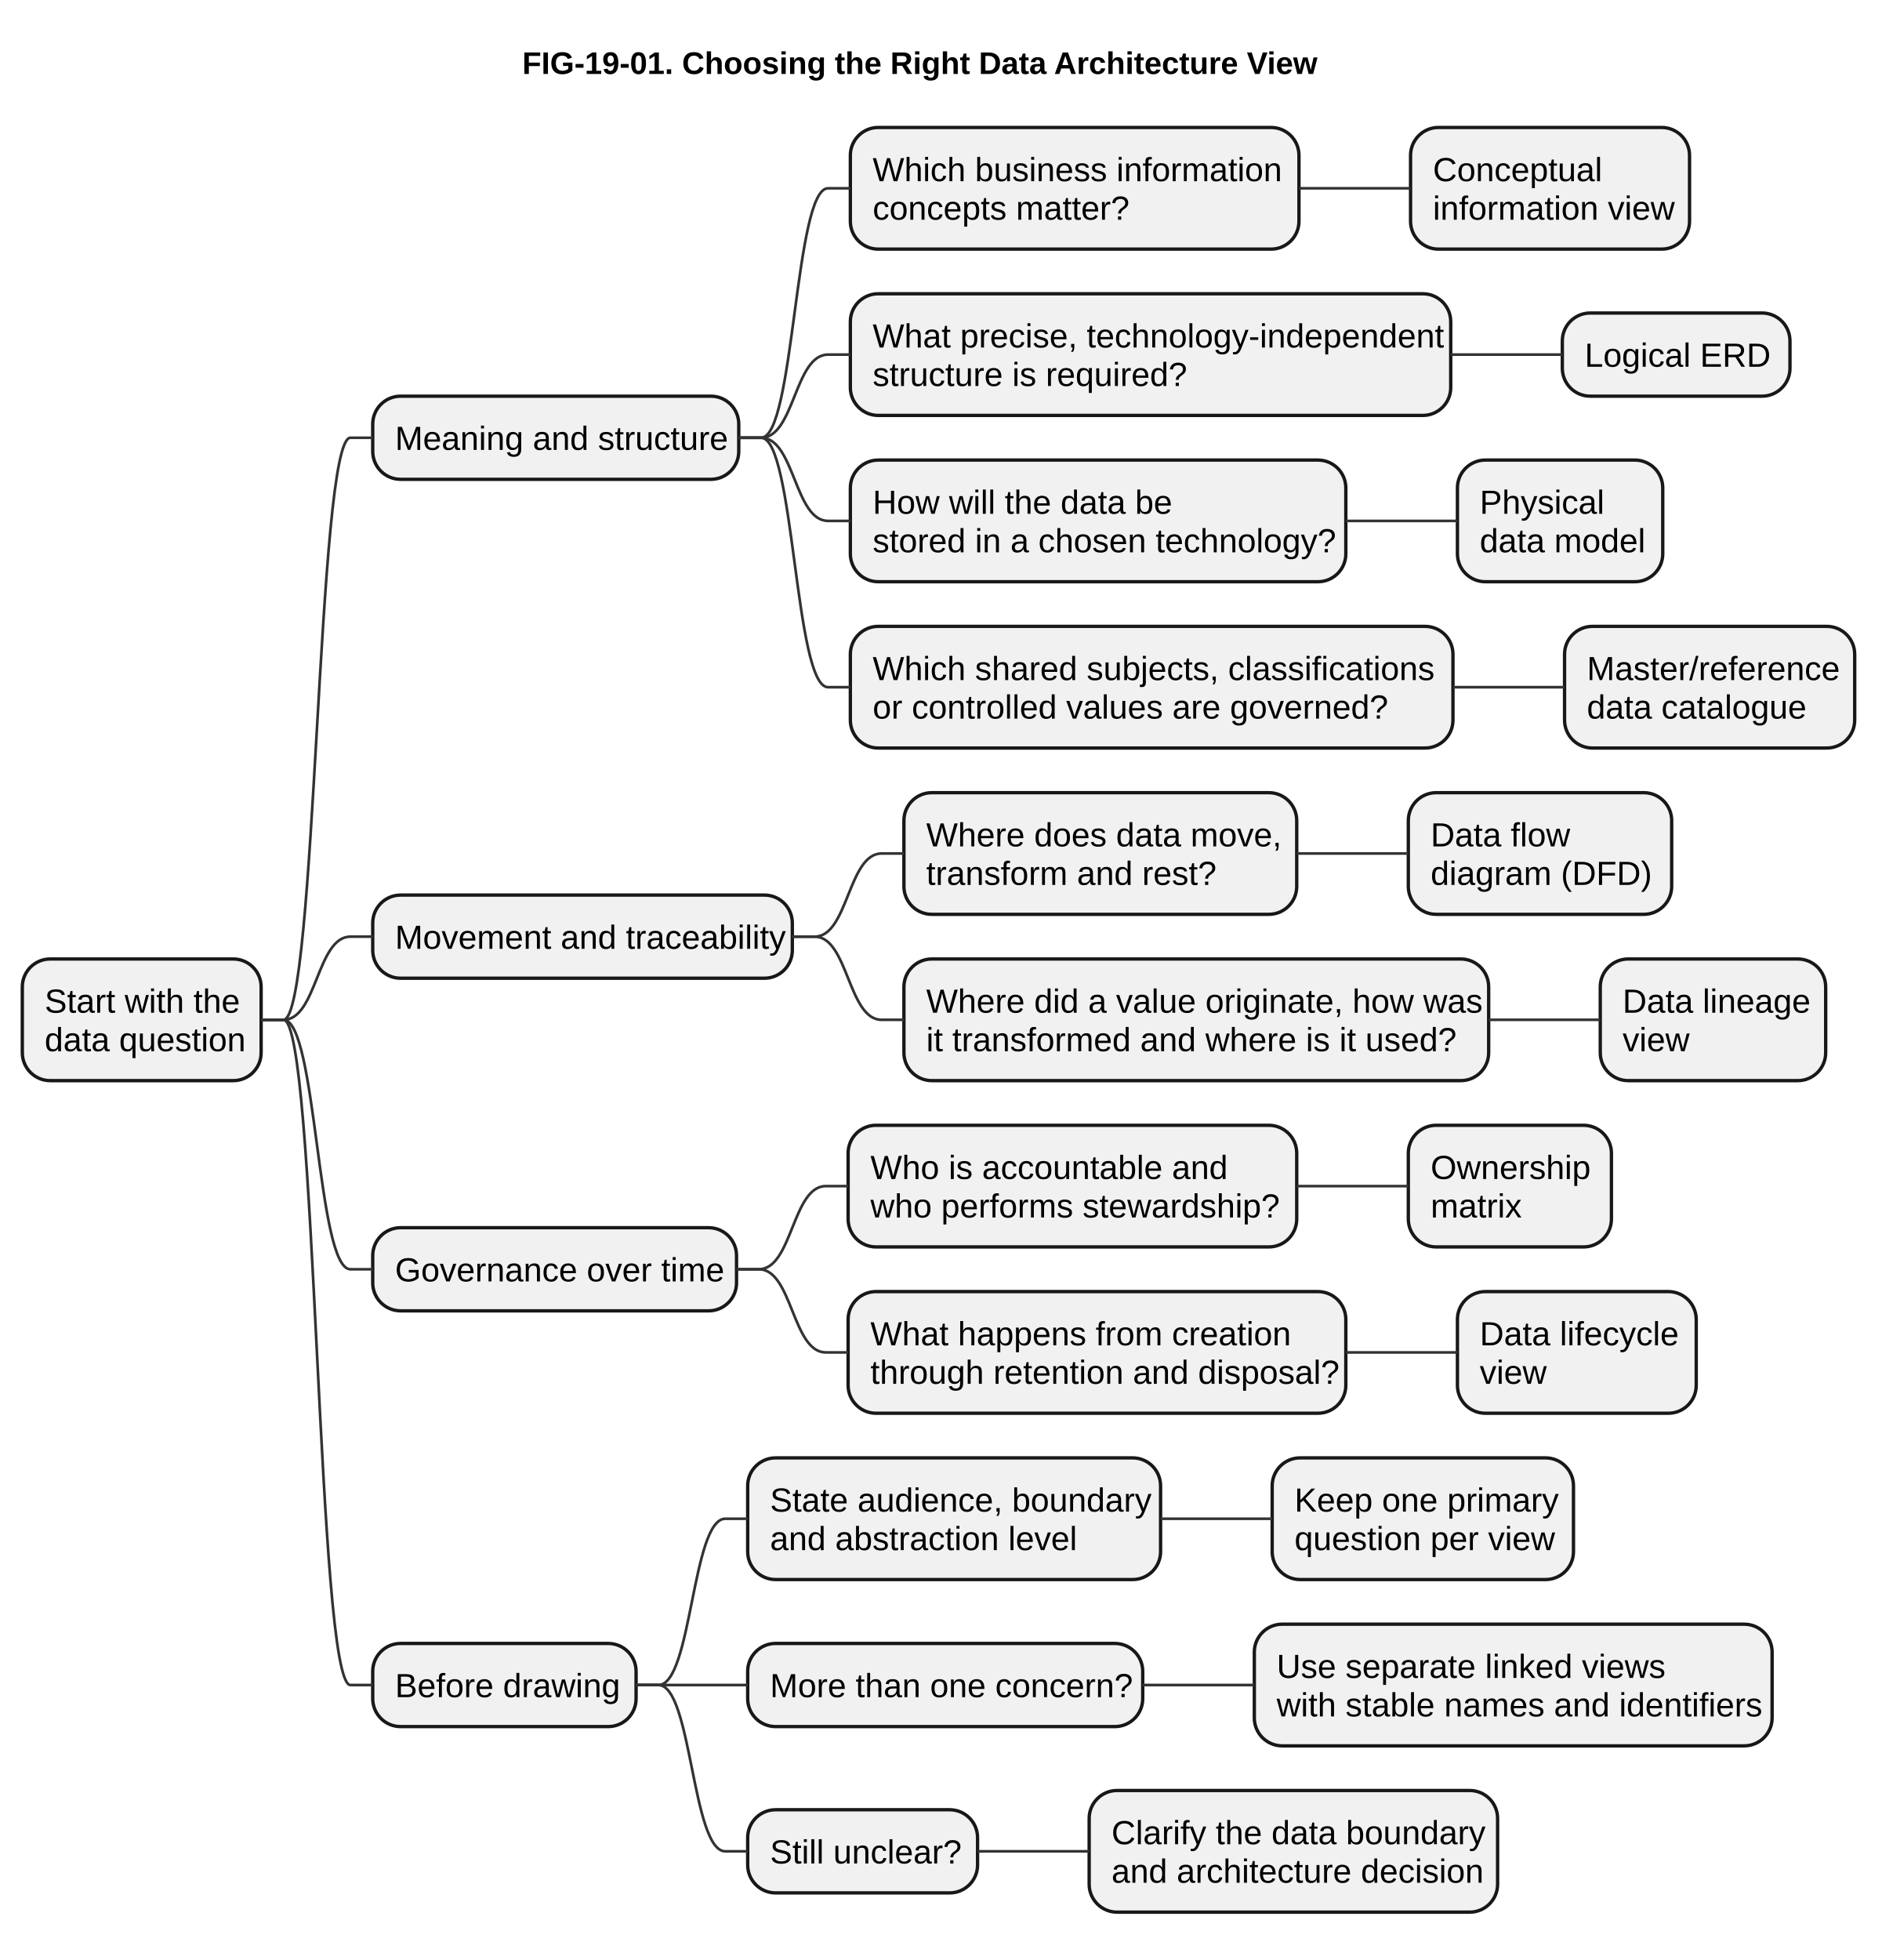
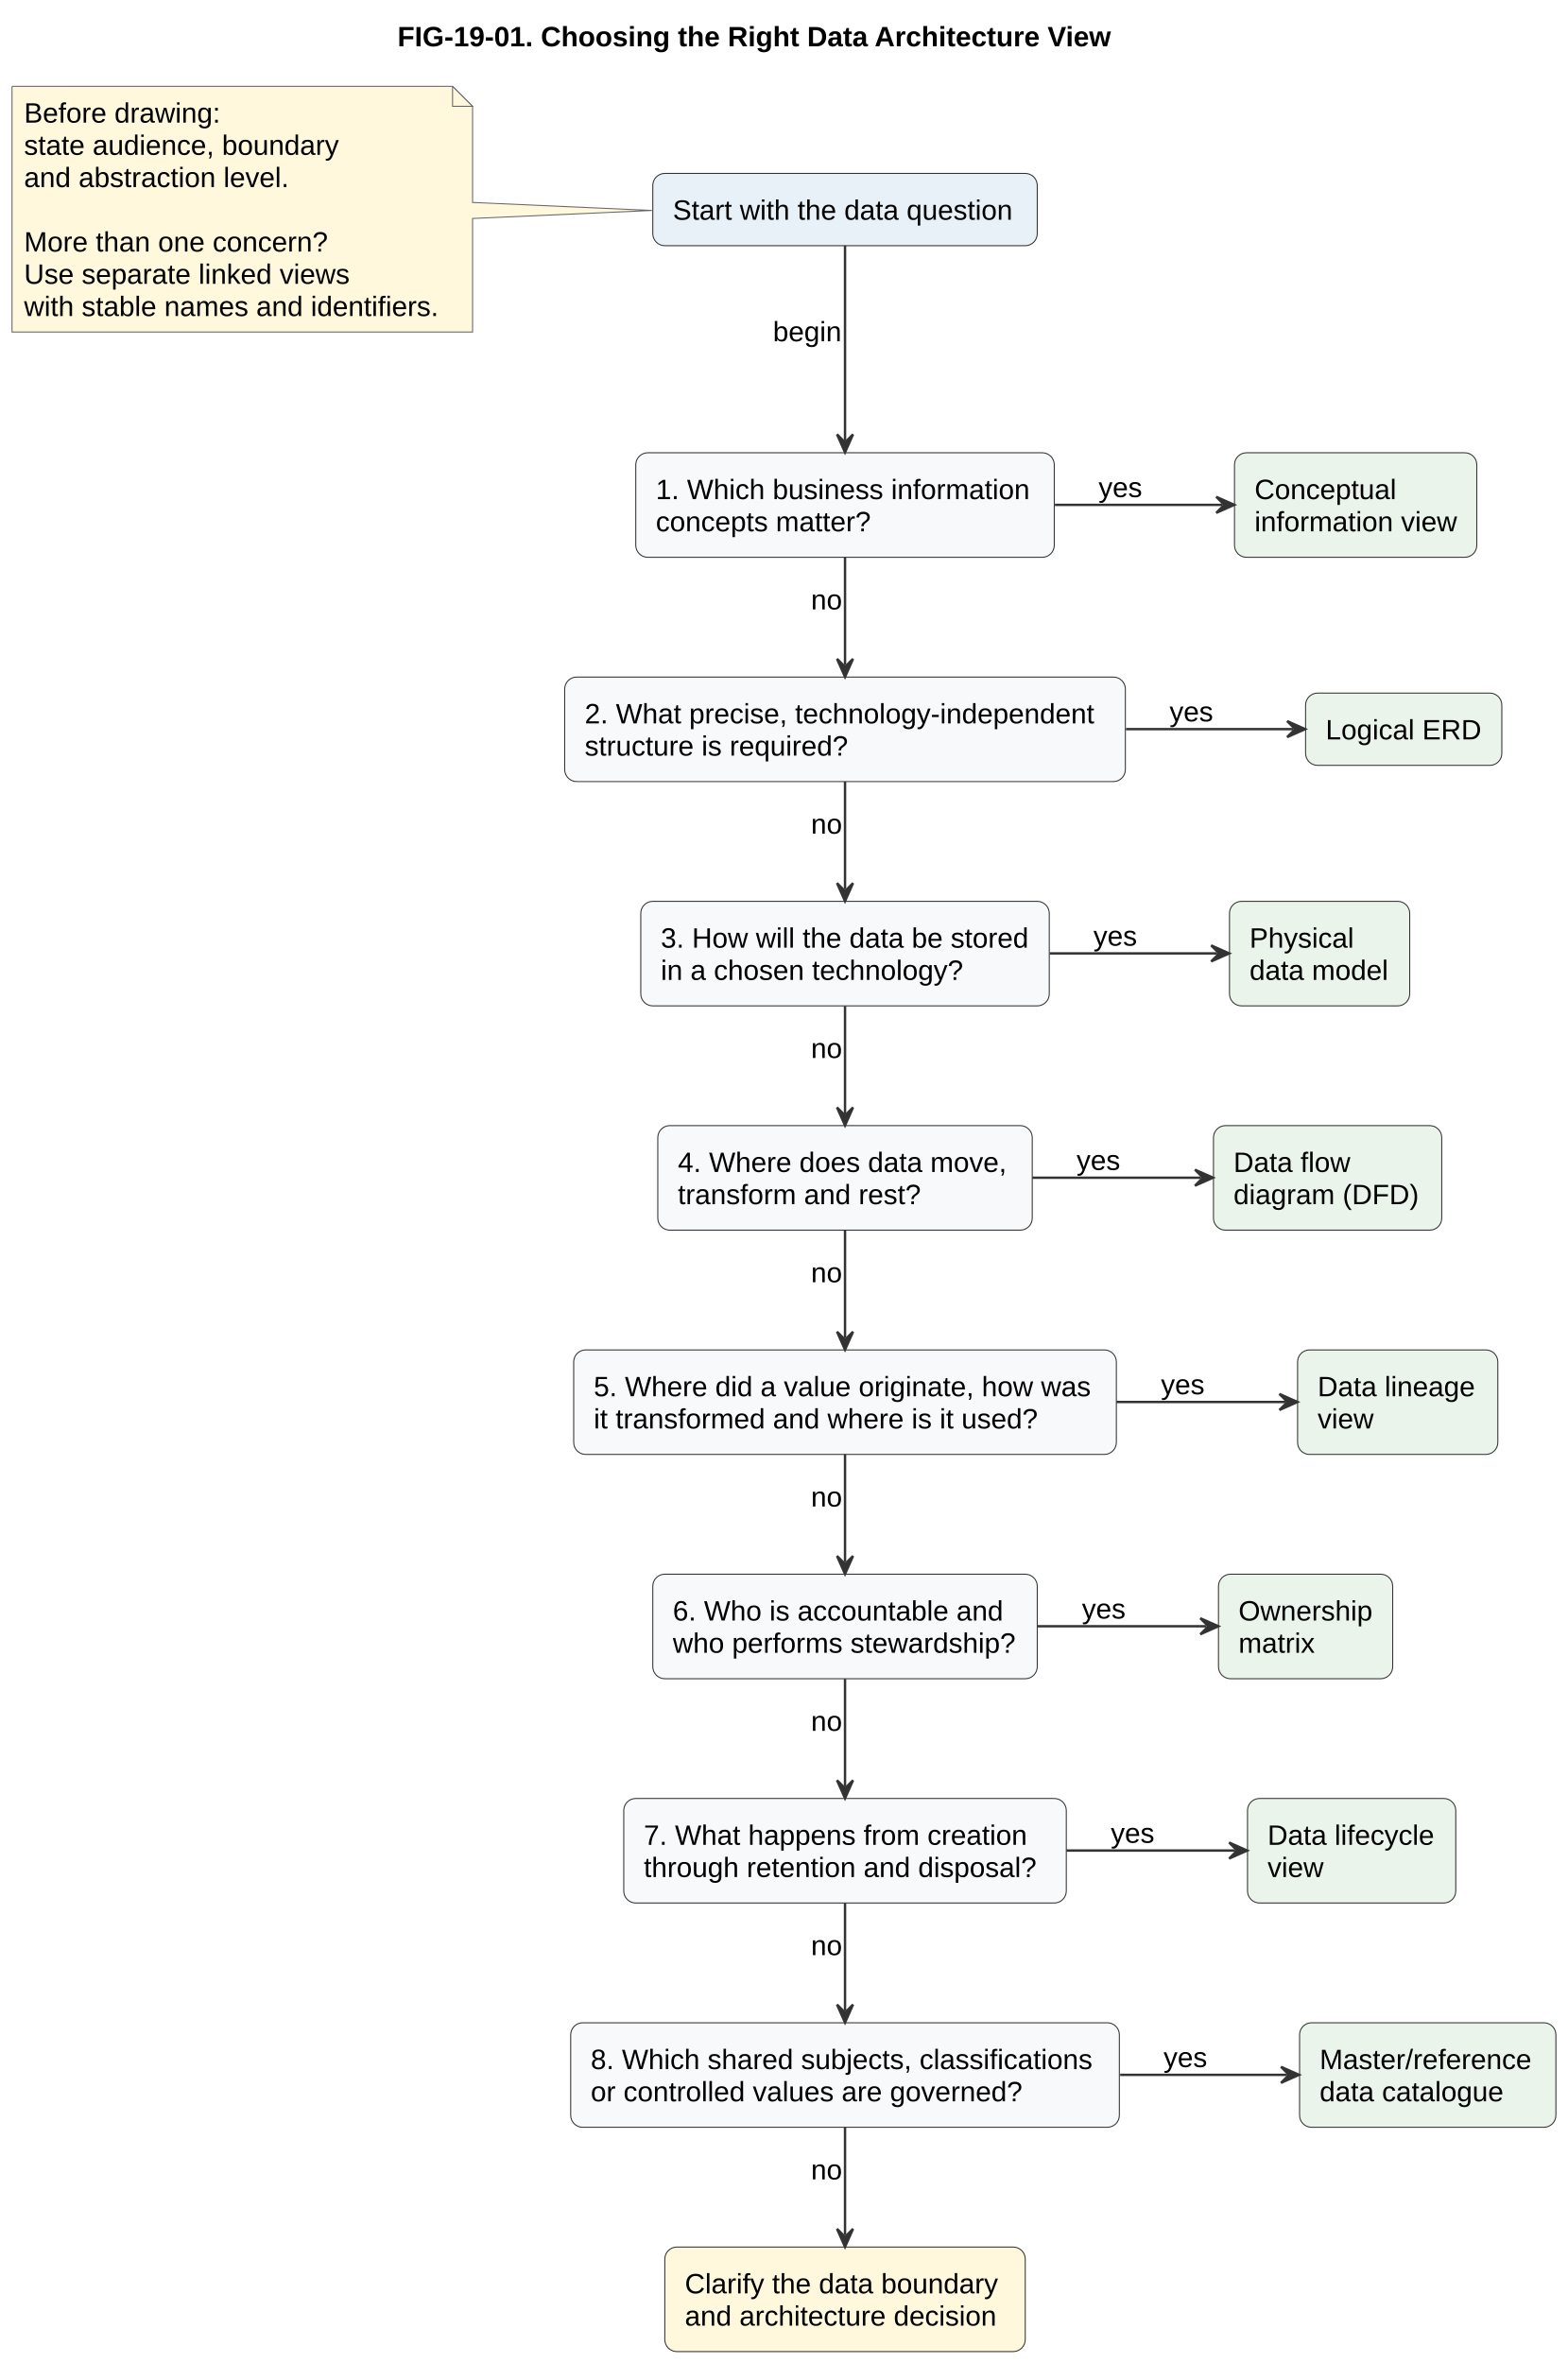
- <svg xmlns="http://www.w3.org/2000/svg" contentStyleType="text/css" height="878px" preserveAspectRatio="none" style="width:843px;height:878px;background:#FFFFFF;" version="1.1" viewBox="0 0 843 878" width="843px" zoomAndPan="magnify">
+ <svg xmlns="http://www.w3.org/2000/svg" contentStyleType="text/css" height="1180px" preserveAspectRatio="none" style="width:783px;height:1180px;background:#FFFFFF;" version="1.1" viewBox="0 0 783 1180" width="783px" zoomAndPan="magnify">
  <defs />
  <g>
-     <text fill="#000000" font-family="Arial" font-size="14" font-weight="bold" lengthAdjust="spacing" textLength="372" x="234" y="33.132">FIG-19-01. Choosing the Right Data Architecture View</text>
-     <rect fill="#F1F1F1" height="54.497" rx="12.5" ry="12.5" style="stroke:#181818;stroke-width:1.5;" width="107" x="10" y="429.584" />
-     <text fill="#000000" font-family="Arial" font-size="15" lengthAdjust="spacing" textLength="85" x="20" y="453.654">Start with the</text>
-     <text fill="#000000" font-family="Arial" font-size="15" lengthAdjust="spacing" textLength="87" x="20" y="470.902">data question</text>
-     <rect fill="#F1F1F1" height="37.248" rx="12.5" ry="12.5" style="stroke:#181818;stroke-width:1.5;" width="164" x="167" y="177.469" />
-     <text fill="#000000" font-family="Arial" font-size="15" lengthAdjust="spacing" textLength="144" x="177" y="201.538">Meaning and structure</text>
-     <rect fill="#F1F1F1" height="54.497" rx="12.5" ry="12.5" style="stroke:#181818;stroke-width:1.5;" width="201" x="381" y="57.099" />
-     <text fill="#000000" font-family="Arial" font-size="15" lengthAdjust="spacing" textLength="181" x="391" y="81.168">Which business information</text>
-     <text fill="#000000" font-family="Arial" font-size="15" lengthAdjust="spacing" textLength="114" x="391" y="98.417">concepts matter?</text>
-     <rect fill="#F1F1F1" height="54.497" rx="12.5" ry="12.5" style="stroke:#181818;stroke-width:1.5;" width="125" x="632" y="57.099" />
-     <text fill="#000000" font-family="Arial" font-size="15" lengthAdjust="spacing" textLength="74" x="642" y="81.168">Conceptual</text>
-     <text fill="#000000" font-family="Arial" font-size="15" lengthAdjust="spacing" textLength="105" x="642" y="98.417">information view</text>
-     <path d="M582,84.347 L592,84.347 C607,84.347 607,84.347 622,84.347 L632,84.347 " fill="none" style="stroke:#333333;stroke-width:1.2;" />
-     <path d="M331,196.093 L341,196.093 C356,196.093 356,84.347 371,84.347 L381,84.347 " fill="none" style="stroke:#333333;stroke-width:1.2;" />
-     <rect fill="#F1F1F1" height="54.497" rx="12.5" ry="12.5" style="stroke:#181818;stroke-width:1.5;" width="269" x="381" y="131.596" />
-     <text fill="#000000" font-family="Arial" font-size="15" lengthAdjust="spacing" textLength="249" x="391" y="155.666">What precise, technology-independent</text>
-     <text fill="#000000" font-family="Arial" font-size="15" lengthAdjust="spacing" textLength="138" x="391" y="172.914">structure is required?</text>
-     <rect fill="#F1F1F1" height="37.248" rx="12.5" ry="12.5" style="stroke:#181818;stroke-width:1.5;" width="102" x="700" y="140.22" />
-     <text fill="#000000" font-family="Arial" font-size="15" lengthAdjust="spacing" textLength="82" x="710" y="164.29">Logical ERD</text>
-     <path d="M650,158.844 L660,158.844 C675,158.844 675,158.844 690,158.844 L700,158.844 " fill="none" style="stroke:#333333;stroke-width:1.2;" />
-     <path d="M331,196.093 L341,196.093 C356,196.093 356,158.844 371,158.844 L381,158.844 " fill="none" style="stroke:#333333;stroke-width:1.2;" />
-     <rect fill="#F1F1F1" height="54.497" rx="12.5" ry="12.5" style="stroke:#181818;stroke-width:1.5;" width="222" x="381" y="206.093" />
-     <text fill="#000000" font-family="Arial" font-size="15" lengthAdjust="spacing" textLength="129" x="391" y="230.163">How will the data be</text>
-     <text fill="#000000" font-family="Arial" font-size="15" lengthAdjust="spacing" textLength="202" x="391" y="247.411">stored in a chosen technology?</text>
-     <rect fill="#F1F1F1" height="54.497" rx="12.5" ry="12.5" style="stroke:#181818;stroke-width:1.5;" width="92" x="653" y="206.093" />
-     <text fill="#000000" font-family="Arial" font-size="15" lengthAdjust="spacing" textLength="55" x="663" y="230.163">Physical</text>
-     <text fill="#000000" font-family="Arial" font-size="15" lengthAdjust="spacing" textLength="72" x="663" y="247.411">data model</text>
-     <path d="M603,233.341 L613,233.341 C628,233.341 628,233.341 643,233.341 L653,233.341 " fill="none" style="stroke:#333333;stroke-width:1.2;" />
-     <path d="M331,196.093 L341,196.093 C356,196.093 356,233.341 371,233.341 L381,233.341 " fill="none" style="stroke:#333333;stroke-width:1.2;" />
-     <rect fill="#F1F1F1" height="54.497" rx="12.5" ry="12.5" style="stroke:#181818;stroke-width:1.5;" width="270" x="381" y="280.59" />
-     <text fill="#000000" font-family="Arial" font-size="15" lengthAdjust="spacing" textLength="250" x="391" y="304.66">Which shared subjects, classifications</text>
-     <text fill="#000000" font-family="Arial" font-size="15" lengthAdjust="spacing" textLength="223" x="391" y="321.908">or controlled values are governed?</text>
-     <rect fill="#F1F1F1" height="54.497" rx="12.5" ry="12.5" style="stroke:#181818;stroke-width:1.5;" width="130" x="701" y="280.59" />
-     <text fill="#000000" font-family="Arial" font-size="15" lengthAdjust="spacing" textLength="110" x="711" y="304.66">Master/reference</text>
-     <text fill="#000000" font-family="Arial" font-size="15" lengthAdjust="spacing" textLength="95" x="711" y="321.908">data catalogue</text>
-     <path d="M651,307.838 L661,307.838 C676,307.838 676,307.838 691,307.838 L701,307.838 " fill="none" style="stroke:#333333;stroke-width:1.2;" />
-     <path d="M331,196.093 L341,196.093 C356,196.093 356,307.838 371,307.838 L381,307.838 " fill="none" style="stroke:#333333;stroke-width:1.2;" />
-     <path d="M117,456.832 L127,456.832 C142,456.832 142,196.093 157,196.093 L167,196.093 " fill="none" style="stroke:#333333;stroke-width:1.2;" />
-     <rect fill="#F1F1F1" height="37.248" rx="12.5" ry="12.5" style="stroke:#181818;stroke-width:1.5;" width="188" x="167" y="400.96" />
-     <text fill="#000000" font-family="Arial" font-size="15" lengthAdjust="spacing" textLength="168" x="177" y="425.029">Movement and traceability</text>
-     <rect fill="#F1F1F1" height="54.497" rx="12.5" ry="12.5" style="stroke:#181818;stroke-width:1.5;" width="176" x="405" y="355.087" />
-     <text fill="#000000" font-family="Arial" font-size="15" lengthAdjust="spacing" textLength="156" x="415" y="379.157">Where does data move,</text>
-     <text fill="#000000" font-family="Arial" font-size="15" lengthAdjust="spacing" textLength="128" x="415" y="396.405">transform and rest?</text>
-     <rect fill="#F1F1F1" height="54.497" rx="12.5" ry="12.5" style="stroke:#181818;stroke-width:1.5;" width="118" x="631" y="355.087" />
-     <text fill="#000000" font-family="Arial" font-size="15" lengthAdjust="spacing" textLength="61" x="641" y="379.157">Data flow</text>
-     <text fill="#000000" font-family="Arial" font-size="15" lengthAdjust="spacing" textLength="98" x="641" y="396.405">diagram (DFD)</text>
-     <path d="M581,382.335 L591,382.335 C606,382.335 606,382.335 621,382.335 L631,382.335 " fill="none" style="stroke:#333333;stroke-width:1.2;" />
-     <path d="M355,419.584 L365,419.584 C380,419.584 380,382.335 395,382.335 L405,382.335 " fill="none" style="stroke:#333333;stroke-width:1.2;" />
-     <rect fill="#F1F1F1" height="54.497" rx="12.5" ry="12.5" style="stroke:#181818;stroke-width:1.5;" width="262" x="405" y="429.584" />
-     <text fill="#000000" font-family="Arial" font-size="15" lengthAdjust="spacing" textLength="242" x="415" y="453.654">Where did a value originate, how was</text>
-     <text fill="#000000" font-family="Arial" font-size="15" lengthAdjust="spacing" textLength="232" x="415" y="470.902">it transformed and where is it used?</text>
-     <rect fill="#F1F1F1" height="54.497" rx="12.5" ry="12.5" style="stroke:#181818;stroke-width:1.5;" width="101" x="717" y="429.584" />
-     <text fill="#000000" font-family="Arial" font-size="15" lengthAdjust="spacing" textLength="81" x="727" y="453.654">Data lineage</text>
-     <text fill="#000000" font-family="Arial" font-size="15" lengthAdjust="spacing" textLength="29" x="727" y="470.902">view</text>
-     <path d="M667,456.832 L677,456.832 C692,456.832 692,456.832 707,456.832 L717,456.832 " fill="none" style="stroke:#333333;stroke-width:1.2;" />
-     <path d="M355,419.584 L365,419.584 C380,419.584 380,456.832 395,456.832 L405,456.832 " fill="none" style="stroke:#333333;stroke-width:1.2;" />
-     <path d="M117,456.832 L127,456.832 C142,456.832 142,419.584 157,419.584 L167,419.584 " fill="none" style="stroke:#333333;stroke-width:1.2;" />
-     <rect fill="#F1F1F1" height="37.248" rx="12.5" ry="12.5" style="stroke:#181818;stroke-width:1.5;" width="163" x="167" y="549.954" />
-     <text fill="#000000" font-family="Arial" font-size="15" lengthAdjust="spacing" textLength="143" x="177" y="574.024">Governance over time</text>
-     <rect fill="#F1F1F1" height="54.497" rx="12.5" ry="12.5" style="stroke:#181818;stroke-width:1.5;" width="201" x="380" y="504.081" />
-     <text fill="#000000" font-family="Arial" font-size="15" lengthAdjust="spacing" textLength="157" x="390" y="528.151">Who is accountable and</text>
-     <text fill="#000000" font-family="Arial" font-size="15" lengthAdjust="spacing" textLength="181" x="390" y="545.399">who performs stewardship?</text>
-     <rect fill="#F1F1F1" height="54.497" rx="12.5" ry="12.5" style="stroke:#181818;stroke-width:1.5;" width="91" x="631" y="504.081" />
-     <text fill="#000000" font-family="Arial" font-size="15" lengthAdjust="spacing" textLength="71" x="641" y="528.151">Ownership</text>
-     <text fill="#000000" font-family="Arial" font-size="15" lengthAdjust="spacing" textLength="40" x="641" y="545.399">matrix</text>
-     <path d="M581,531.33 L591,531.33 C606,531.33 606,531.33 621,531.33 L631,531.33 " fill="none" style="stroke:#333333;stroke-width:1.2;" />
-     <path d="M330,568.578 L340,568.578 C355,568.578 355,531.33 370,531.33 L380,531.33 " fill="none" style="stroke:#333333;stroke-width:1.2;" />
-     <rect fill="#F1F1F1" height="54.497" rx="12.5" ry="12.5" style="stroke:#181818;stroke-width:1.5;" width="223" x="380" y="578.578" />
-     <text fill="#000000" font-family="Arial" font-size="15" lengthAdjust="spacing" textLength="185" x="390" y="602.648">What happens from creation</text>
-     <text fill="#000000" font-family="Arial" font-size="15" lengthAdjust="spacing" textLength="203" x="390" y="619.896">through retention and disposal?</text>
-     <rect fill="#F1F1F1" height="54.497" rx="12.5" ry="12.5" style="stroke:#181818;stroke-width:1.5;" width="107" x="653" y="578.578" />
-     <text fill="#000000" font-family="Arial" font-size="15" lengthAdjust="spacing" textLength="87" x="663" y="602.648">Data lifecycle</text>
-     <text fill="#000000" font-family="Arial" font-size="15" lengthAdjust="spacing" textLength="29" x="663" y="619.896">view</text>
-     <path d="M603,605.827 L613,605.827 C628,605.827 628,605.827 643,605.827 L653,605.827 " fill="none" style="stroke:#333333;stroke-width:1.2;" />
-     <path d="M330,568.578 L340,568.578 C355,568.578 355,605.827 370,605.827 L380,605.827 " fill="none" style="stroke:#333333;stroke-width:1.2;" />
-     <path d="M117,456.832 L127,456.832 C142,456.832 142,568.578 157,568.578 L167,568.578 " fill="none" style="stroke:#333333;stroke-width:1.2;" />
-     <rect fill="#F1F1F1" height="37.248" rx="12.5" ry="12.5" style="stroke:#181818;stroke-width:1.5;" width="118" x="167" y="736.197" />
-     <text fill="#000000" font-family="Arial" font-size="15" lengthAdjust="spacing" textLength="98" x="177" y="760.266">Before drawing</text>
-     <rect fill="#F1F1F1" height="54.497" rx="12.5" ry="12.5" style="stroke:#181818;stroke-width:1.5;" width="185" x="335" y="653.075" />
-     <text fill="#000000" font-family="Arial" font-size="15" lengthAdjust="spacing" textLength="165" x="345" y="677.145">State audience, boundary</text>
-     <text fill="#000000" font-family="Arial" font-size="15" lengthAdjust="spacing" textLength="133" x="345" y="694.394">and abstraction level</text>
-     <rect fill="#F1F1F1" height="54.497" rx="12.5" ry="12.5" style="stroke:#181818;stroke-width:1.5;" width="135" x="570" y="653.075" />
-     <text fill="#000000" font-family="Arial" font-size="15" lengthAdjust="spacing" textLength="115" x="580" y="677.145">Keep one primary</text>
-     <text fill="#000000" font-family="Arial" font-size="15" lengthAdjust="spacing" textLength="113" x="580" y="694.394">question per view</text>
-     <path d="M520,680.324 L530,680.324 C545,680.324 545,680.324 560,680.324 L570,680.324 " fill="none" style="stroke:#333333;stroke-width:1.2;" />
-     <path d="M285,754.821 L295,754.821 C310,754.821 310,680.324 325,680.324 L335,680.324 " fill="none" style="stroke:#333333;stroke-width:1.2;" />
-     <rect fill="#F1F1F1" height="37.248" rx="12.5" ry="12.5" style="stroke:#181818;stroke-width:1.5;" width="177" x="335" y="736.197" />
-     <text fill="#000000" font-family="Arial" font-size="15" lengthAdjust="spacing" textLength="157" x="345" y="760.266">More than one concern?</text>
-     <rect fill="#F1F1F1" height="54.497" rx="12.5" ry="12.5" style="stroke:#181818;stroke-width:1.5;" width="232" x="562" y="727.572" />
-     <text fill="#000000" font-family="Arial" font-size="15" lengthAdjust="spacing" textLength="169" x="572" y="751.642">Use separate linked views</text>
-     <text fill="#000000" font-family="Arial" font-size="15" lengthAdjust="spacing" textLength="212" x="572" y="768.891">with stable names and identifiers</text>
-     <path d="M512,754.821 L522,754.821 C537,754.821 537,754.821 552,754.821 L562,754.821 " fill="none" style="stroke:#333333;stroke-width:1.2;" />
-     <path d="M285,754.821 L295,754.821 C310,754.821 310,754.821 325,754.821 L335,754.821 " fill="none" style="stroke:#333333;stroke-width:1.2;" />
-     <rect fill="#F1F1F1" height="37.248" rx="12.5" ry="12.5" style="stroke:#181818;stroke-width:1.5;" width="103" x="335" y="810.694" />
-     <text fill="#000000" font-family="Arial" font-size="15" lengthAdjust="spacing" textLength="83" x="345" y="834.763">Still unclear?</text>
-     <rect fill="#F1F1F1" height="54.497" rx="12.5" ry="12.5" style="stroke:#181818;stroke-width:1.5;" width="183" x="488" y="802.069" />
-     <text fill="#000000" font-family="Arial" font-size="15" lengthAdjust="spacing" textLength="161" x="498" y="826.139">Clarify the data boundary</text>
-     <text fill="#000000" font-family="Arial" font-size="15" lengthAdjust="spacing" textLength="163" x="498" y="843.388">and architecture decision</text>
-     <path d="M438,829.318 L448,829.318 C463,829.318 463,829.318 478,829.318 L488,829.318 " fill="none" style="stroke:#333333;stroke-width:1.2;" />
-     <path d="M285,754.821 L295,754.821 C310,754.821 310,829.318 325,829.318 L335,829.318 " fill="none" style="stroke:#333333;stroke-width:1.2;" />
-     <path d="M117,456.832 L127,456.832 C142,456.832 142,754.821 157,754.821 L167,754.821 " fill="none" style="stroke:#333333;stroke-width:1.2;" />
+     <text fill="#000000" font-family="Arial" font-size="14" font-weight="bold" lengthAdjust="spacing" textLength="372" x="198.5" y="23.132">FIG-19-01. Choosing the Right Data Architecture View</text>
+     <g id="elem_START">
+       <rect fill="#E8F1F8" height="36.099" rx="6" ry="6" style="stroke:#333333;stroke-width:0.5;" width="192" x="326" y="86.599" />
+       <text fill="#000000" font-family="Arial" font-size="14" lengthAdjust="spacing" textLength="172" x="336" y="109.731">Start with the data question</text>
+     </g>
+     <g id="elem_Q1">
+       <rect fill="#F7F9FB" height="52.197" rx="6" ry="6" style="stroke:#333333;stroke-width:0.5;" width="209" x="317.5" y="226.099" />
+       <text fill="#000000" font-family="Arial" font-size="14" lengthAdjust="spacing" textLength="189" x="327.5" y="249.231">1. Which business information</text>
+       <text fill="#000000" font-family="Arial" font-size="14" lengthAdjust="spacing" textLength="109" x="327.5" y="265.329">concepts matter?</text>
+     </g>
+     <g id="elem_Q2">
+       <rect fill="#F7F9FB" height="52.197" rx="6" ry="6" style="stroke:#333333;stroke-width:0.5;" width="280" x="282" y="338.099" />
+       <text fill="#000000" font-family="Arial" font-size="14" lengthAdjust="spacing" textLength="260" x="292" y="361.231">2. What precise, technology-independent</text>
+       <text fill="#000000" font-family="Arial" font-size="14" lengthAdjust="spacing" textLength="135" x="292" y="377.329">structure is required?</text>
+     </g>
+     <g id="elem_Q3">
+       <rect fill="#F7F9FB" height="52.197" rx="6" ry="6" style="stroke:#333333;stroke-width:0.5;" width="204" x="320" y="450.099" />
+       <text fill="#000000" font-family="Arial" font-size="14" lengthAdjust="spacing" textLength="184" x="330" y="473.231">3. How will the data be stored</text>
+       <text fill="#000000" font-family="Arial" font-size="14" lengthAdjust="spacing" textLength="154" x="330" y="489.329">in a chosen technology?</text>
+     </g>
+     <g id="elem_Q4">
+       <rect fill="#F7F9FB" height="52.197" rx="6" ry="6" style="stroke:#333333;stroke-width:0.5;" width="187" x="328.5" y="562.099" />
+       <text fill="#000000" font-family="Arial" font-size="14" lengthAdjust="spacing" textLength="167" x="338.5" y="585.231">4. Where does data move,</text>
+       <text fill="#000000" font-family="Arial" font-size="14" lengthAdjust="spacing" textLength="124" x="338.5" y="601.329">transform and rest?</text>
+     </g>
+     <g id="elem_Q5">
+       <rect fill="#F7F9FB" height="52.197" rx="6" ry="6" style="stroke:#333333;stroke-width:0.5;" width="271" x="286.5" y="674.099" />
+       <text fill="#000000" font-family="Arial" font-size="14" lengthAdjust="spacing" textLength="251" x="296.5" y="697.231">5. Where did a value originate, how was</text>
+       <text fill="#000000" font-family="Arial" font-size="14" lengthAdjust="spacing" textLength="225" x="296.5" y="713.329">it transformed and where is it used?</text>
+     </g>
+     <g id="elem_Q6">
+       <rect fill="#F7F9FB" height="52.197" rx="6" ry="6" style="stroke:#333333;stroke-width:0.5;" width="192" x="326" y="786.099" />
+       <text fill="#000000" font-family="Arial" font-size="14" lengthAdjust="spacing" textLength="168" x="336" y="809.231">6. Who is accountable and</text>
+       <text fill="#000000" font-family="Arial" font-size="14" lengthAdjust="spacing" textLength="172" x="336" y="825.329">who performs stewardship?</text>
+     </g>
+     <g id="elem_Q7">
+       <rect fill="#F7F9FB" height="52.197" rx="6" ry="6" style="stroke:#333333;stroke-width:0.5;" width="221" x="311.5" y="898.099" />
+       <text fill="#000000" font-family="Arial" font-size="14" lengthAdjust="spacing" textLength="195" x="321.5" y="921.231">7. What happens from creation</text>
+       <text fill="#000000" font-family="Arial" font-size="14" lengthAdjust="spacing" textLength="201" x="321.5" y="937.329">through retention and disposal?</text>
+     </g>
+     <g id="elem_Q8">
+       <rect fill="#F7F9FB" height="52.197" rx="6" ry="6" style="stroke:#333333;stroke-width:0.5;" width="274" x="285" y="1010.099" />
+       <text fill="#000000" font-family="Arial" font-size="14" lengthAdjust="spacing" textLength="254" x="295" y="1033.23">8. Which shared subjects, classifications</text>
+       <text fill="#000000" font-family="Arial" font-size="14" lengthAdjust="spacing" textLength="221" x="295" y="1049.329">or controlled values are governed?</text>
+     </g>
+     <g id="elem_CLARIFY">
+       <rect fill="#FFF8DC" height="52.197" rx="6" ry="6" style="stroke:#333333;stroke-width:0.5;" width="180" x="332" y="1122.099" />
+       <text fill="#000000" font-family="Arial" font-size="14" lengthAdjust="spacing" textLength="160" x="342" y="1145.23">Clarify the data boundary</text>
+       <text fill="#000000" font-family="Arial" font-size="14" lengthAdjust="spacing" textLength="159" x="342" y="1161.329">and architecture decision</text>
+     </g>
+     <g id="elem_V1">
+       <rect fill="#EAF4EA" height="52.197" rx="6" ry="6" style="stroke:#333333;stroke-width:0.5;" width="121" x="616.5" y="226.099" />
+       <text fill="#000000" font-family="Arial" font-size="14" lengthAdjust="spacing" textLength="72" x="626.5" y="249.231">Conceptual</text>
+       <text fill="#000000" font-family="Arial" font-size="14" lengthAdjust="spacing" textLength="101" x="626.5" y="265.329">information view</text>
+     </g>
+     <g id="elem_V2">
+       <rect fill="#EAF4EA" height="36.099" rx="6" ry="6" style="stroke:#333333;stroke-width:0.5;" width="98" x="652" y="346.099" />
+       <text fill="#000000" font-family="Arial" font-size="14" lengthAdjust="spacing" textLength="78" x="662" y="369.231">Logical ERD</text>
+     </g>
+     <g id="elem_V3">
+       <rect fill="#EAF4EA" height="52.197" rx="6" ry="6" style="stroke:#333333;stroke-width:0.5;" width="90" x="614" y="450.099" />
+       <text fill="#000000" font-family="Arial" font-size="14" lengthAdjust="spacing" textLength="52" x="624" y="473.231">Physical</text>
+       <text fill="#000000" font-family="Arial" font-size="14" lengthAdjust="spacing" textLength="70" x="624" y="489.329">data model</text>
+     </g>
+     <g id="elem_V4">
+       <rect fill="#EAF4EA" height="52.197" rx="6" ry="6" style="stroke:#333333;stroke-width:0.5;" width="114" x="606" y="562.099" />
+       <text fill="#000000" font-family="Arial" font-size="14" lengthAdjust="spacing" textLength="58" x="616" y="585.231">Data flow</text>
+       <text fill="#000000" font-family="Arial" font-size="14" lengthAdjust="spacing" textLength="94" x="616" y="601.329">diagram (DFD)</text>
+     </g>
+     <g id="elem_V5">
+       <rect fill="#EAF4EA" height="52.197" rx="6" ry="6" style="stroke:#333333;stroke-width:0.5;" width="100" x="648" y="674.099" />
+       <text fill="#000000" font-family="Arial" font-size="14" lengthAdjust="spacing" textLength="80" x="658" y="697.231">Data lineage</text>
+       <text fill="#000000" font-family="Arial" font-size="14" lengthAdjust="spacing" textLength="27" x="658" y="713.329">view</text>
+     </g>
+     <g id="elem_V6">
+       <rect fill="#EAF4EA" height="52.197" rx="6" ry="6" style="stroke:#333333;stroke-width:0.5;" width="87" x="608.5" y="786.099" />
+       <text fill="#000000" font-family="Arial" font-size="14" lengthAdjust="spacing" textLength="67" x="618.5" y="809.231">Ownership</text>
+       <text fill="#000000" font-family="Arial" font-size="14" lengthAdjust="spacing" textLength="37" x="618.5" y="825.329">matrix</text>
+     </g>
+     <g id="elem_V7">
+       <rect fill="#EAF4EA" height="52.197" rx="6" ry="6" style="stroke:#333333;stroke-width:0.5;" width="104" x="623" y="898.099" />
+       <text fill="#000000" font-family="Arial" font-size="14" lengthAdjust="spacing" textLength="84" x="633" y="921.231">Data lifecycle</text>
+       <text fill="#000000" font-family="Arial" font-size="14" lengthAdjust="spacing" textLength="27" x="633" y="937.329">view</text>
+     </g>
+     <g id="elem_V8">
+       <rect fill="#EAF4EA" height="52.197" rx="6" ry="6" style="stroke:#333333;stroke-width:0.5;" width="128" x="649" y="1010.099" />
+       <text fill="#000000" font-family="Arial" font-size="14" lengthAdjust="spacing" textLength="108" x="659" y="1033.23">Master/reference</text>
+       <text fill="#000000" font-family="Arial" font-size="14" lengthAdjust="spacing" textLength="94" x="659" y="1049.329">data catalogue</text>
+     </g>
+     <g id="elem_GMN37">
+       <path d="M6,43.099 L6,165.789 A0,0 0 0 0 6,165.789 L236,165.789 A0,0 0 0 0 236,165.789 L236,109.099 L325.59,105.099 L236,101.099 L236,53.099 L226,43.099 L6,43.099 A0,0 0 0 0 6,43.099 " fill="#FFF8DC" style="stroke:#666666;stroke-width:0.5;" />
+       <path d="M226,43.099 L226,53.099 L236,53.099 L226,43.099 " fill="#FFF8DC" style="stroke:#666666;stroke-width:0.5;" />
+       <text fill="#000000" font-family="Arial" font-size="14" lengthAdjust="spacing" textLength="99" x="12" y="61.23">Before drawing:</text>
+       <text fill="#000000" font-family="Arial" font-size="14" lengthAdjust="spacing" textLength="161" x="12" y="77.329">state audience, boundary</text>
+       <text fill="#000000" font-family="Arial" font-size="14" lengthAdjust="spacing" textLength="135" x="12" y="93.428">and abstraction level.</text>
+       <text fill="#000000" font-family="Arial" font-size="14" lengthAdjust="spacing" textLength="4" x="12" y="109.526"> </text>
+       <text fill="#000000" font-family="Arial" font-size="14" lengthAdjust="spacing" textLength="155" x="12" y="125.625">More than one concern?</text>
+       <text fill="#000000" font-family="Arial" font-size="14" lengthAdjust="spacing" textLength="163" x="12" y="141.724">Use separate linked views</text>
+       <text fill="#000000" font-family="Arial" font-size="14" lengthAdjust="spacing" textLength="209" x="12" y="157.822">with stable names and identifiers.</text>
+     </g>
+     <g id="link_START_Q1">
+       <path d="M422,122.689 C422,148.529 422,190.189 422,219.899 " fill="none" id="START-to-Q1" style="stroke:#333333;stroke-width:1.2;" />
+       <polygon fill="#333333" points="422,225.899,426,216.899,422,220.899,418,216.899,422,225.899" style="stroke:#333333;stroke-width:1.2;" />
+       <text fill="#000000" font-family="Arial" font-size="14" lengthAdjust="spacing" textLength="35" x="386" y="170.421">begin</text>
+     </g>
+     <g id="link_Q1_V1">
+       <path d="M526.82,252.099 C557.32,252.099 583.6,252.099 610.39,252.099 " fill="none" id="Q1-to-V1" style="stroke:#333333;stroke-width:1.2;" />
+       <polygon fill="#333333" points="616.39,252.099,607.39,248.099,611.39,252.099,607.39,256.099,616.39,252.099" style="stroke:#333333;stroke-width:1.2;" />
+       <text fill="#000000" font-family="Arial" font-size="14" lengthAdjust="spacing" textLength="22" x="548.61" y="248.231">yes</text>
+     </g>
+     <g id="link_Q1_Q2">
+       <path d="M422,278.359 C422,296.329 422,314.069 422,332.009 " fill="none" id="Q1-to-Q2" style="stroke:#333333;stroke-width:1.2;" />
+       <polygon fill="#333333" points="422,338.009,426,329.009,422,333.009,418,329.009,422,338.009" style="stroke:#333333;stroke-width:1.2;" />
+       <text fill="#000000" font-family="Arial" font-size="14" lengthAdjust="spacing" textLength="16" x="405" y="304.31">no</text>
+     </g>
+     <g id="link_Q2_V2">
+       <path d="M562.32,364.099 C594.48,364.099 620.58,364.099 645.79,364.099 " fill="none" id="Q2-to-V2" style="stroke:#333333;stroke-width:1.2;" />
+       <polygon fill="#333333" points="651.79,364.099,642.79,360.099,646.79,364.099,642.79,368.099,651.79,364.099" style="stroke:#333333;stroke-width:1.2;" />
+       <text fill="#000000" font-family="Arial" font-size="14" lengthAdjust="spacing" textLength="22" x="584.05" y="360.231">yes</text>
+     </g>
+     <g id="link_Q2_Q3">
+       <path d="M422,390.359 C422,408.329 422,426.069 422,444.009 " fill="none" id="Q2-to-Q3" style="stroke:#333333;stroke-width:1.2;" />
+       <polygon fill="#333333" points="422,450.009,426,441.009,422,445.009,418,441.009,422,450.009" style="stroke:#333333;stroke-width:1.2;" />
+       <text fill="#000000" font-family="Arial" font-size="14" lengthAdjust="spacing" textLength="16" x="405" y="416.31">no</text>
+     </g>
+     <g id="link_Q3_V3">
+       <path d="M524.23,476.099 C555.55,476.099 582.42,476.099 607.85,476.099 " fill="none" id="Q3-to-V3" style="stroke:#333333;stroke-width:1.2;" />
+       <polygon fill="#333333" points="613.85,476.099,604.85,472.099,608.85,476.099,604.85,480.099,613.85,476.099" style="stroke:#333333;stroke-width:1.2;" />
+       <text fill="#000000" font-family="Arial" font-size="14" lengthAdjust="spacing" textLength="22" x="546.04" y="472.231">yes</text>
+     </g>
+     <g id="link_Q3_Q4">
+       <path d="M422,502.359 C422,520.329 422,538.069 422,556.009 " fill="none" id="Q3-to-Q4" style="stroke:#333333;stroke-width:1.2;" />
+       <polygon fill="#333333" points="422,562.009,426,553.009,422,557.009,418,553.009,422,562.009" style="stroke:#333333;stroke-width:1.2;" />
+       <text fill="#000000" font-family="Arial" font-size="14" lengthAdjust="spacing" textLength="16" x="405" y="528.311">no</text>
+     </g>
+     <g id="link_Q4_V4">
+       <path d="M515.52,588.099 C545.95,588.099 572.8,588.099 599.76,588.099 " fill="none" id="Q4-to-V4" style="stroke:#333333;stroke-width:1.2;" />
+       <polygon fill="#333333" points="605.76,588.099,596.76,584.099,600.76,588.099,596.76,592.099,605.76,588.099" style="stroke:#333333;stroke-width:1.2;" />
+       <text fill="#000000" font-family="Arial" font-size="14" lengthAdjust="spacing" textLength="22" x="537.64" y="584.231">yes</text>
+     </g>
+     <g id="link_Q4_Q5">
+       <path d="M422,614.359 C422,632.329 422,650.069 422,668.009 " fill="none" id="Q4-to-Q5" style="stroke:#333333;stroke-width:1.2;" />
+       <polygon fill="#333333" points="422,674.009,426,665.009,422,669.009,418,665.009,422,674.009" style="stroke:#333333;stroke-width:1.2;" />
+       <text fill="#000000" font-family="Arial" font-size="14" lengthAdjust="spacing" textLength="16" x="405" y="640.311">no</text>
+     </g>
+     <g id="link_Q5_V5">
+       <path d="M557.57,700.099 C589.88,700.099 616.37,700.099 641.95,700.099 " fill="none" id="Q5-to-V5" style="stroke:#333333;stroke-width:1.2;" />
+       <polygon fill="#333333" points="647.95,700.099,638.95,696.099,642.95,700.099,638.95,704.099,647.95,700.099" style="stroke:#333333;stroke-width:1.2;" />
+       <text fill="#000000" font-family="Arial" font-size="14" lengthAdjust="spacing" textLength="22" x="579.76" y="696.231">yes</text>
+     </g>
+     <g id="link_Q5_Q6">
+       <path d="M422,726.359 C422,744.329 422,762.069 422,780.009 " fill="none" id="Q5-to-Q6" style="stroke:#333333;stroke-width:1.2;" />
+       <polygon fill="#333333" points="422,786.009,426,777.009,422,781.009,418,777.009,422,786.009" style="stroke:#333333;stroke-width:1.2;" />
+       <text fill="#000000" font-family="Arial" font-size="14" lengthAdjust="spacing" textLength="16" x="405" y="752.311">no</text>
+     </g>
+     <g id="link_Q6_V6">
+       <path d="M518.21,812.099 C549.6,812.099 576.91,812.099 602.44,812.099 " fill="none" id="Q6-to-V6" style="stroke:#333333;stroke-width:1.2;" />
+       <polygon fill="#333333" points="608.44,812.099,599.44,808.099,603.44,812.099,599.44,816.099,608.44,812.099" style="stroke:#333333;stroke-width:1.2;" />
+       <text fill="#000000" font-family="Arial" font-size="14" lengthAdjust="spacing" textLength="22" x="540.32" y="808.231">yes</text>
+     </g>
+     <g id="link_Q6_Q7">
+       <path d="M422,838.359 C422,856.329 422,874.069 422,892.009 " fill="none" id="Q6-to-Q7" style="stroke:#333333;stroke-width:1.2;" />
+       <polygon fill="#333333" points="422,898.009,426,889.009,422,893.009,418,889.009,422,898.009" style="stroke:#333333;stroke-width:1.2;" />
+       <text fill="#000000" font-family="Arial" font-size="14" lengthAdjust="spacing" textLength="16" x="405" y="864.311">no</text>
+     </g>
+     <g id="link_Q7_V7">
+       <path d="M532.6,924.099 C563.98,924.099 590.69,924.099 616.83,924.099 " fill="none" id="Q7-to-V7" style="stroke:#333333;stroke-width:1.2;" />
+       <polygon fill="#333333" points="622.83,924.099,613.83,920.099,617.83,924.099,613.83,928.099,622.83,924.099" style="stroke:#333333;stroke-width:1.2;" />
+       <text fill="#000000" font-family="Arial" font-size="14" lengthAdjust="spacing" textLength="22" x="554.72" y="920.231">yes</text>
+     </g>
+     <g id="link_Q7_Q8">
+       <path d="M422,950.359 C422,968.329 422,986.069 422,1004.009 " fill="none" id="Q7-to-Q8" style="stroke:#333333;stroke-width:1.2;" />
+       <polygon fill="#333333" points="422,1010.009,426,1001.009,422,1005.009,418,1001.009,422,1010.009" style="stroke:#333333;stroke-width:1.2;" />
+       <text fill="#000000" font-family="Arial" font-size="14" lengthAdjust="spacing" textLength="16" x="405" y="976.311">no</text>
+     </g>
+     <g id="link_Q8_V8">
+       <path d="M559.4,1036.099 C590.6,1036.099 616.3,1036.099 642.73,1036.099 " fill="none" id="Q8-to-V8" style="stroke:#333333;stroke-width:1.2;" />
+       <polygon fill="#333333" points="648.73,1036.099,639.73,1032.099,643.73,1036.099,639.73,1040.099,648.73,1036.099" style="stroke:#333333;stroke-width:1.2;" />
+       <text fill="#000000" font-family="Arial" font-size="14" lengthAdjust="spacing" textLength="22" x="581.07" y="1032.23">yes</text>
+     </g>
+     <g id="link_Q8_CLARIFY">
+       <path d="M422,1062.359 C422,1080.329 422,1098.069 422,1116.009 " fill="none" id="Q8-to-CLARIFY" style="stroke:#333333;stroke-width:1.2;" />
+       <polygon fill="#333333" points="422,1122.009,426,1113.009,422,1117.009,418,1113.009,422,1122.009" style="stroke:#333333;stroke-width:1.2;" />
+       <text fill="#000000" font-family="Arial" font-size="14" lengthAdjust="spacing" textLength="16" x="405" y="1088.311">no</text>
+     </g>
  </g>
</svg>
